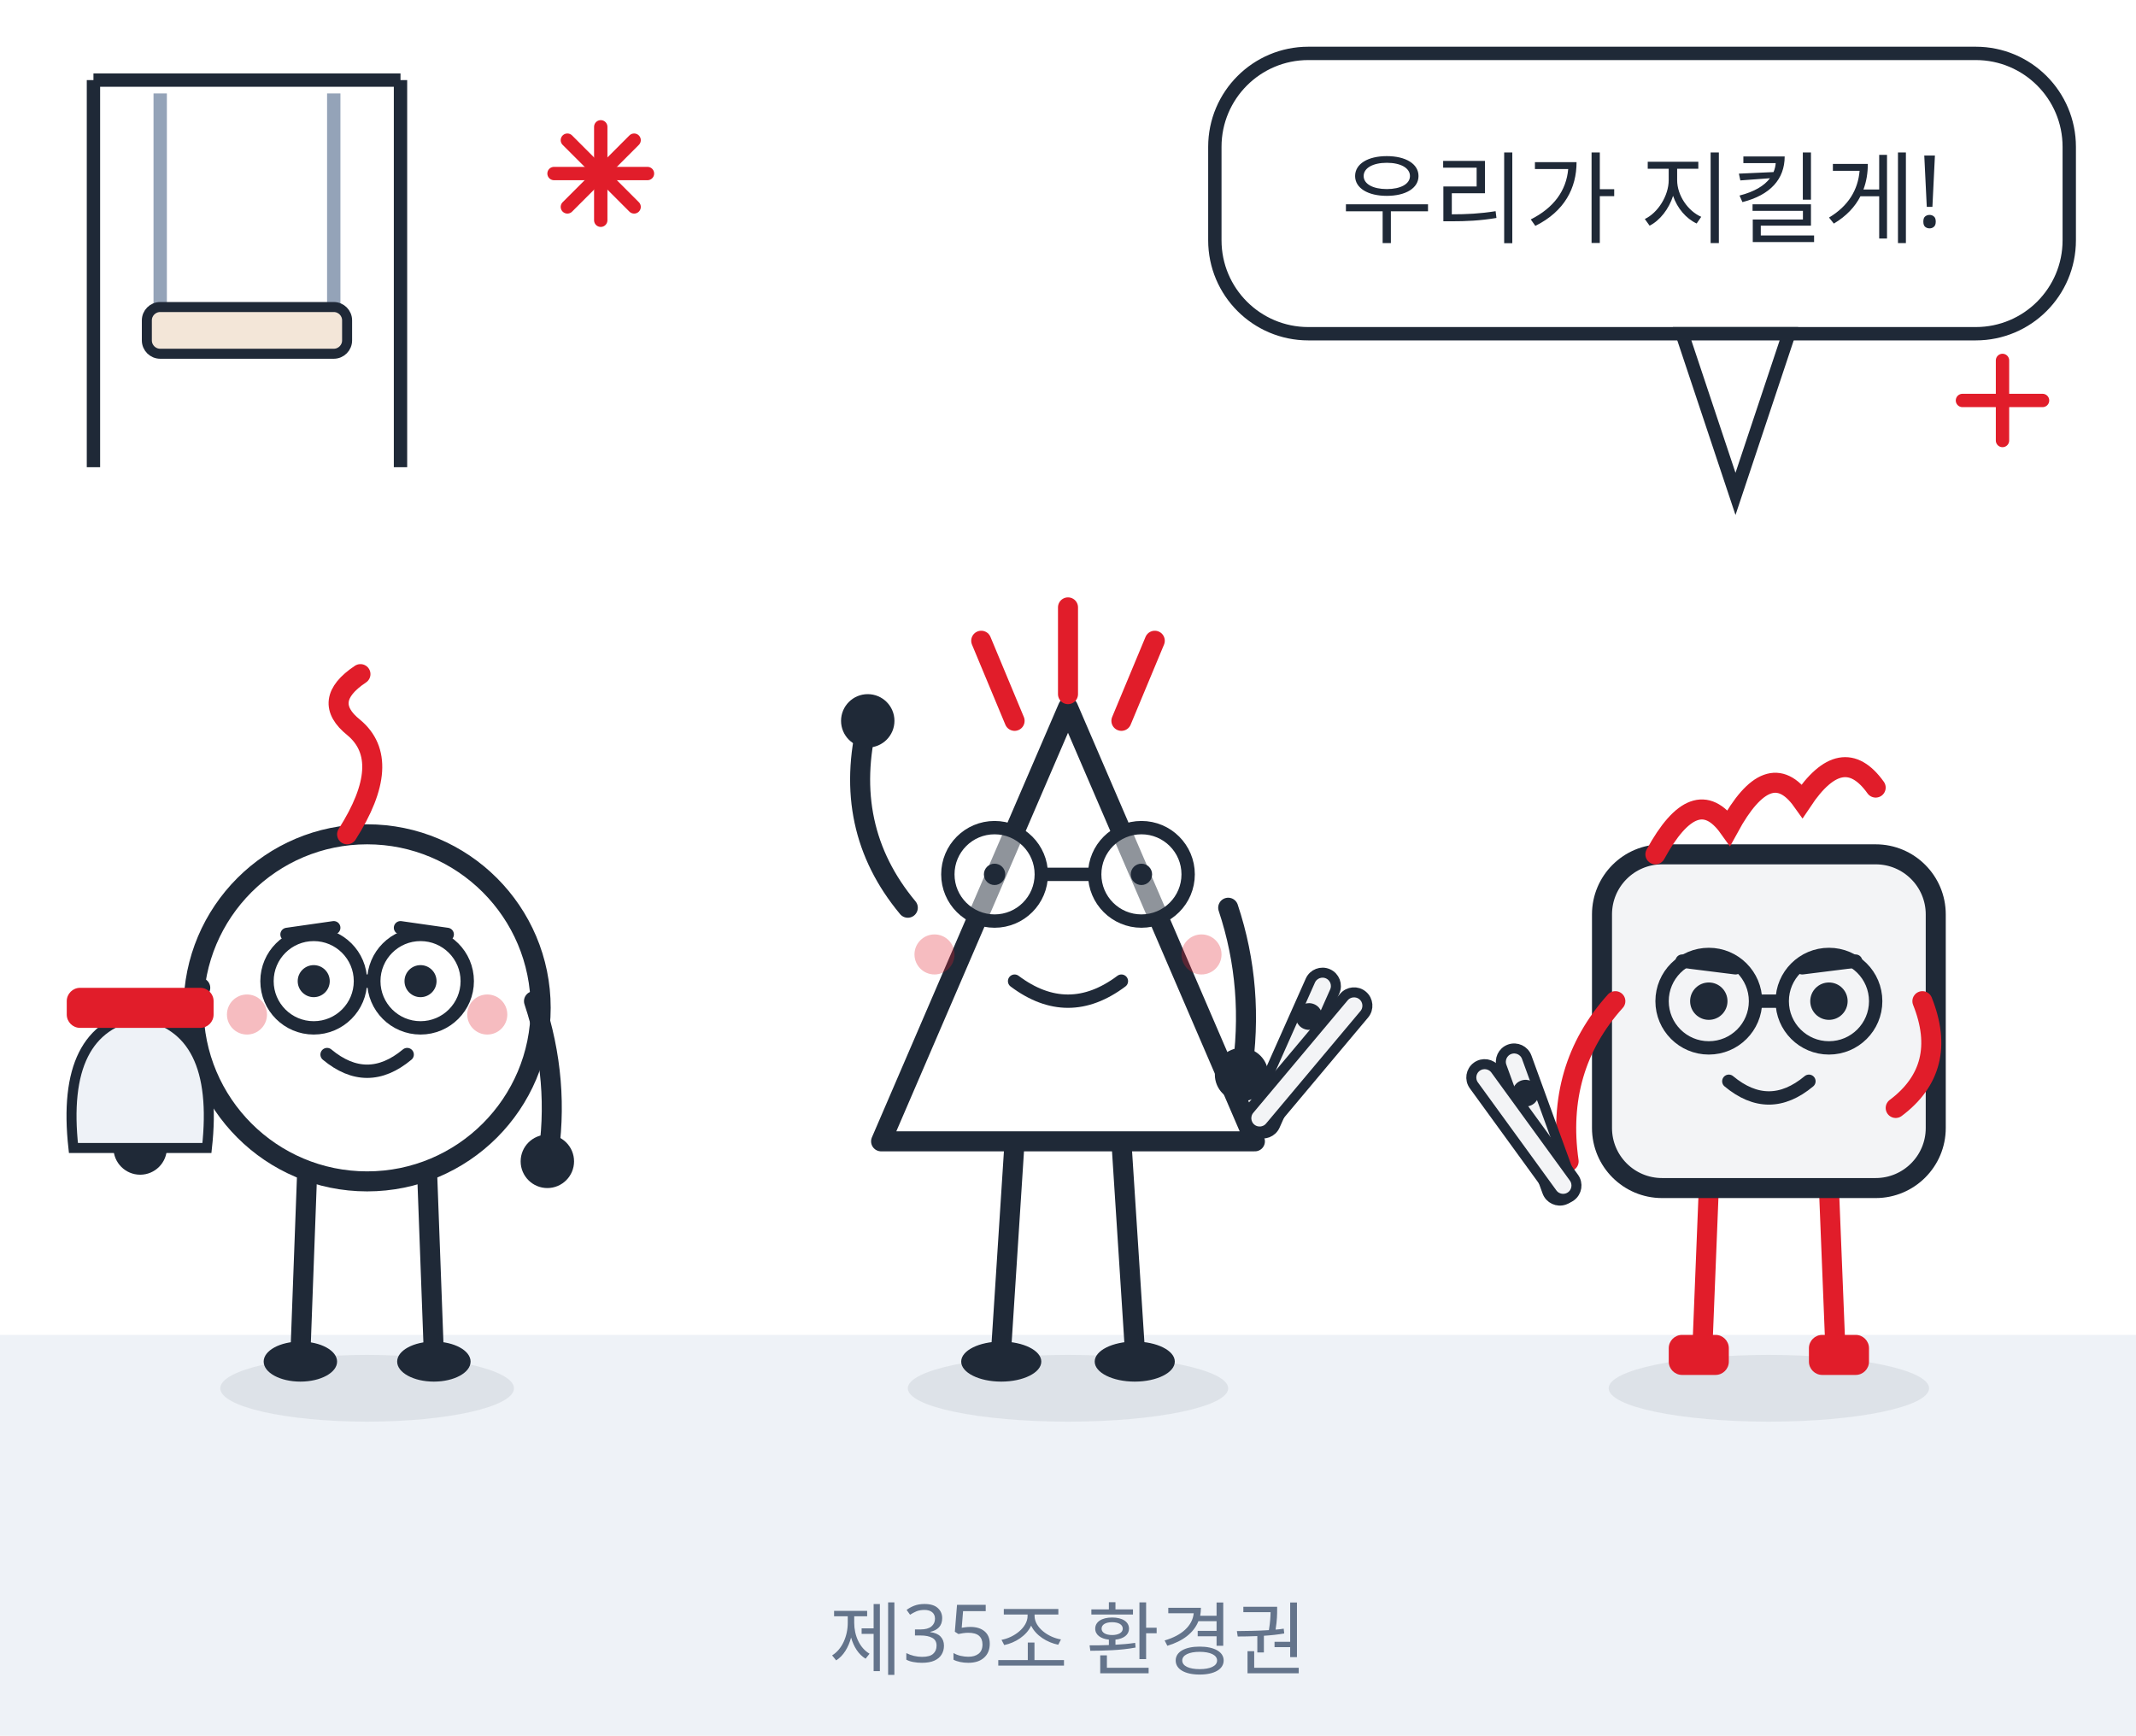
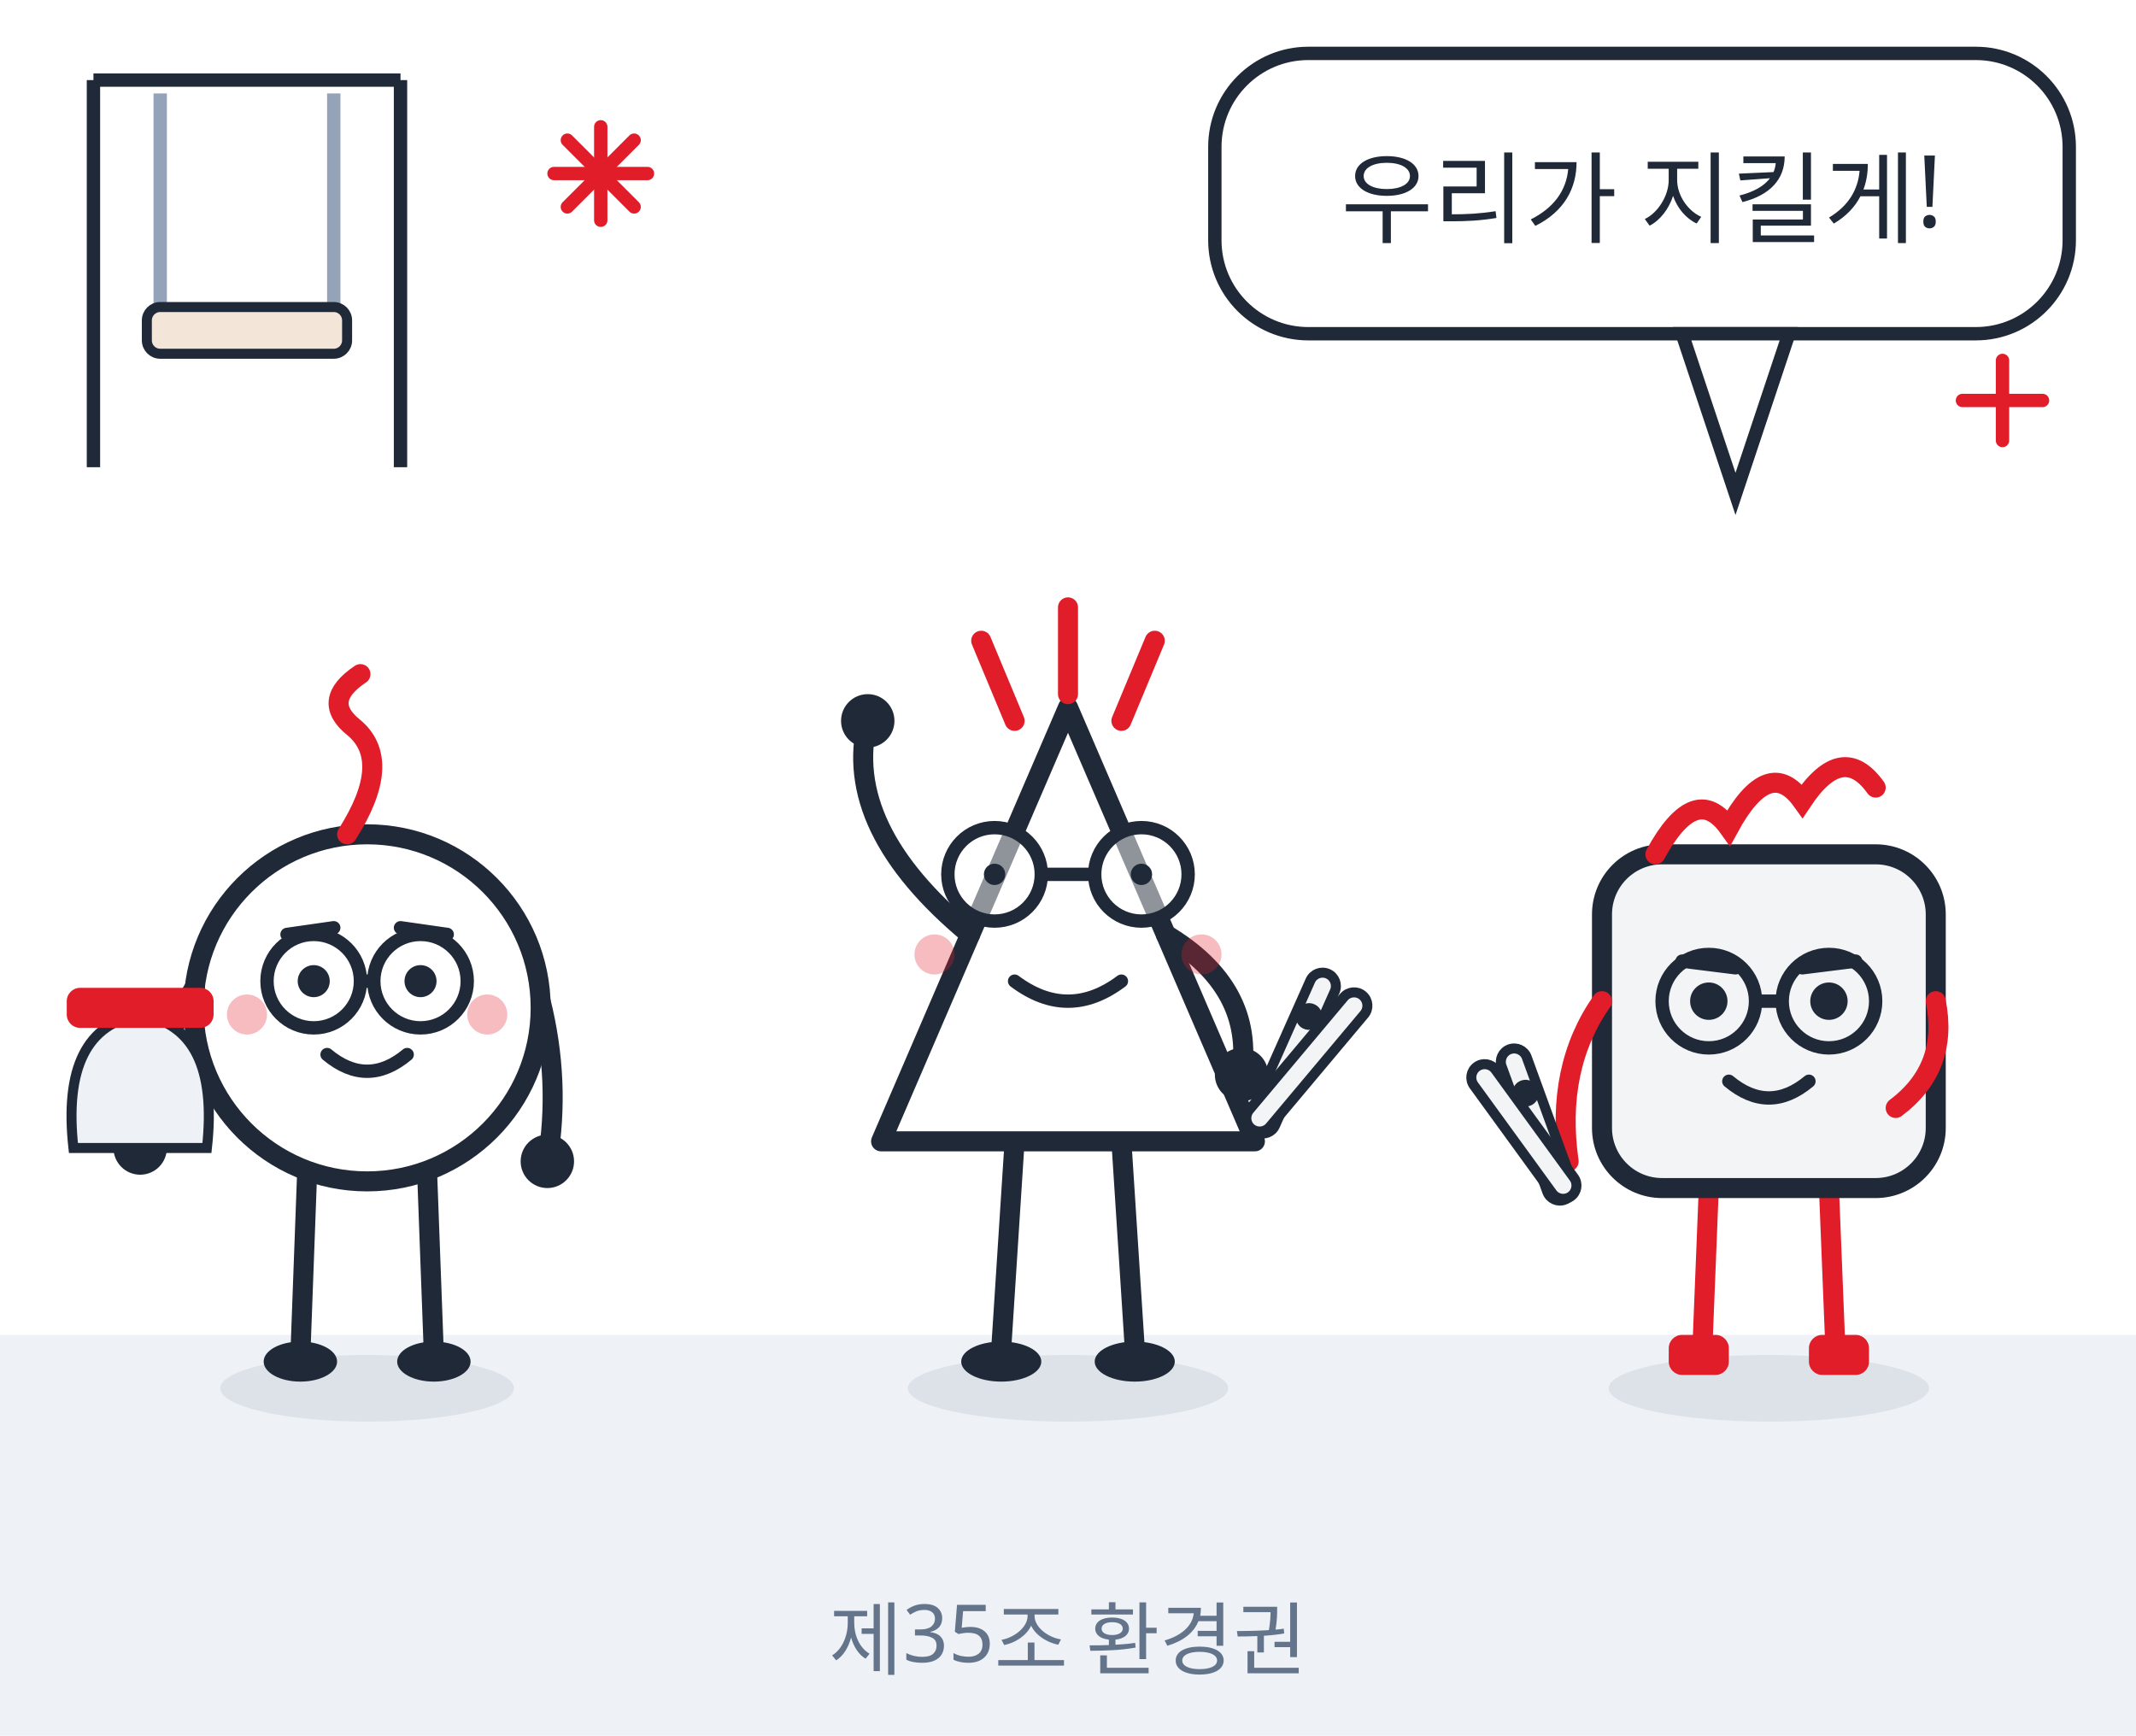
<svg xmlns="http://www.w3.org/2000/svg" viewBox="0 0 320 260" role="img" aria-label="셋이 집게와 봉투를 들고 함께 놀이터를 청소하는 장면">
  <rect width="320" height="260" fill="#ffffff" />
  <rect y="200" width="320" height="60" fill="#eef2f7" />
  <line x1="14" y1="12" x2="14" y2="70" stroke="#1f2937" stroke-width="2" />
  <line x1="60" y1="12" x2="60" y2="70" stroke="#1f2937" stroke-width="2" />
  <line x1="14" y1="12" x2="60" y2="12" stroke="#1f2937" stroke-width="2" />
  <line x1="24" y1="14" x2="24" y2="46" stroke="#94a3b8" stroke-width="2" />
  <line x1="50" y1="14" x2="50" y2="46" stroke="#94a3b8" stroke-width="2" />
  <rect x="22" y="46" width="30" height="7" rx="2" fill="#f3e6d8" stroke="#1f2937" stroke-width="1.5" />
  <g transform="translate(90,26)" stroke="#e11d2a" stroke-width="2" stroke-linecap="round">
    <line x1="0" y1="-7" x2="0" y2="7" />
    <line x1="-7" y1="0" x2="7" y2="0" />
    <line x1="-5" y1="-5" x2="5" y2="5" />
    <line x1="-5" y1="5" x2="5" y2="-5" />
  </g>
  <g transform="translate(300,60)" stroke="#e11d2a" stroke-width="2" stroke-linecap="round">
    <line x1="0" y1="-6" x2="0" y2="6" />
    <line x1="-6" y1="0" x2="6" y2="0" />
  </g>
  <g transform="translate(200,20)" stroke="#e11d2a" stroke-width="2" stroke-linecap="round">
    <line x1="0" y1="-5" x2="0" y2="5" />
    <line x1="-5" y1="0" x2="5" y2="0" />
  </g>
  <g transform="translate(55,206)">
    <ellipse cx="0" cy="2" rx="22" ry="5" fill="#1f2937" opacity="0.08" />
    <line x1="-9" y1="-30" x2="-10" y2="-3" stroke="#1f2937" stroke-width="3" stroke-linecap="round" />
    <line x1="9" y1="-30" x2="10" y2="-3" stroke="#1f2937" stroke-width="3" stroke-linecap="round" />
    <ellipse cx="-10" cy="-2" rx="5.5" ry="3" fill="#1f2937" />
    <ellipse cx="10" cy="-2" rx="5.5" ry="3" fill="#1f2937" />
    <circle cx="0" cy="-55" r="26" fill="#ffffff" stroke="#1f2937" stroke-width="3" />
    <path d="M -3,-81 Q 4,-92 -2,-97 Q -7,-101 -1,-105" stroke="#e11d2a" stroke-width="3" stroke-linecap="round" fill="none" />
-     <path d="M -25,-58 Q -32,-48 -34,-34" stroke="#1f2937" stroke-width="3" stroke-linecap="round" fill="none" />
+     <path d="M -25.81,-58.1 Q -32,-48 -34,-34" stroke="#1f2937" stroke-width="3" stroke-linecap="round" fill="none" />
    <circle cx="-34" cy="-34" r="4" fill="#1f2937" />
-     <path d="M 25,-56 Q 29,-44 27,-32" stroke="#1f2937" stroke-width="3" stroke-linecap="round" fill="none" />
+     <path d="M 25.98,-56.04 Q 29,-44 27,-32" stroke="#1f2937" stroke-width="3" stroke-linecap="round" fill="none" />
    <circle cx="27" cy="-32" r="4" fill="#1f2937" />
    <path d="M -44,-34 Q -46,-52 -34,-54 Q -22,-52 -24,-34 Z" fill="#eef2f7" stroke="#1f2937" stroke-width="1.5" />
    <rect x="-45" y="-58" width="22" height="6" rx="2" fill="#e11d2a" />
    <circle cx="-18" cy="-54" r="3" fill="#e11d2a" opacity="0.3" />
    <circle cx="18" cy="-54" r="3" fill="#e11d2a" opacity="0.3" />
    <g fill="none" stroke="#1f2937" stroke-width="2">
      <circle cx="-8" cy="-59" r="7" />
      <circle cx="8" cy="-59" r="7" />
      <path d="M -1,-59 h2" />
    </g>
    <circle cx="-8" cy="-59" r="2.4" fill="#1f2937" />
    <circle cx="8" cy="-59" r="2.4" fill="#1f2937" />
    <line x1="-12" y1="-66" x2="-5" y2="-67" stroke="#1f2937" stroke-width="2" stroke-linecap="round" />
    <line x1="5" y1="-67" x2="12" y2="-66" stroke="#1f2937" stroke-width="2" stroke-linecap="round" />
    <path d="M -6,-48 Q 0,-43 6,-48" stroke="#1f2937" stroke-width="2" stroke-linecap="round" fill="none" />
  </g>
  <g transform="translate(160,206)">
    <ellipse cx="0" cy="2" rx="24" ry="5" fill="#1f2937" opacity="0.08" />
    <line x1="-8" y1="-35" x2="-10" y2="-4" stroke="#1f2937" stroke-width="3" stroke-linecap="round" />
    <line x1="8" y1="-35" x2="10" y2="-4" stroke="#1f2937" stroke-width="3" stroke-linecap="round" />
    <ellipse cx="-10" cy="-2" rx="6" ry="3" fill="#1f2937" />
    <ellipse cx="10" cy="-2" rx="6" ry="3" fill="#1f2937" />
    <polygon points="0,-100 -28,-35 28,-35" fill="#ffffff" stroke="#1f2937" stroke-width="3" stroke-linejoin="round" />
    <path d="M -8,-98 L -13,-110" stroke="#e11d2a" stroke-width="3" stroke-linecap="round" />
    <path d="M 0,-102 L 0,-115" stroke="#e11d2a" stroke-width="3" stroke-linecap="round" />
    <path d="M 8,-98 L 13,-110" stroke="#e11d2a" stroke-width="3" stroke-linecap="round" />
-     <path d="M -24,-70 Q -34,-82 -30,-98" stroke="#1f2937" stroke-width="3" stroke-linecap="round" fill="none" />
+     <path d="M -14.66,-65.98 Q -34,-82 -30,-98" stroke="#1f2937" stroke-width="3" stroke-linecap="round" fill="none" />
    <circle cx="-30" cy="-98" r="4" fill="#1f2937" />
-     <path d="M 24,-70 Q 28,-58 26,-45" stroke="#1f2937" stroke-width="3" stroke-linecap="round" fill="none" />
+     <path d="M 14.66,-65.98 Q 28,-58 26,-45" stroke="#1f2937" stroke-width="3" stroke-linecap="round" fill="none" />
    <circle cx="26" cy="-45" r="4" fill="#1f2937" />
    <g transform="translate(30,-40) rotate(24)">
      <rect x="-2" y="-22" width="4" height="26" rx="2" fill="#f3f4f6" stroke="#1f2937" stroke-width="1.5" />
      <rect x="-2" y="-22" width="4" height="26" rx="2" fill="#f3f4f6" stroke="#1f2937" stroke-width="1.5" transform="rotate(16)" />
      <circle cx="0" cy="-15" r="2" fill="#1f2937" />
    </g>
    <circle cx="-11" cy="-75" r="7" fill="#ffffff" fill-opacity="0.5" stroke="#1f2937" stroke-width="2" />
    <circle cx="11" cy="-75" r="7" fill="#ffffff" fill-opacity="0.5" stroke="#1f2937" stroke-width="2" />
    <line x1="-4" y1="-75" x2="4" y2="-75" stroke="#1f2937" stroke-width="2" />
    <circle cx="-11" cy="-75" r="1.6" fill="#1f2937" />
    <circle cx="11" cy="-75" r="1.6" fill="#1f2937" />
    <circle cx="-20" cy="-63" r="3" fill="#e11d2a" opacity="0.3" />
    <circle cx="20" cy="-63" r="3" fill="#e11d2a" opacity="0.3" />
    <path d="M -8,-59 Q 0,-53 8,-59" stroke="#1f2937" stroke-width="2" stroke-linecap="round" fill="none" />
  </g>
  <g transform="translate(265,206)">
    <ellipse cx="0" cy="2" rx="24" ry="5" fill="#1f2937" opacity="0.08" />
    <line x1="-9" y1="-28" x2="-10" y2="-3" stroke="#e11d2a" stroke-width="3" stroke-linecap="round" />
    <line x1="9" y1="-28" x2="10" y2="-3" stroke="#e11d2a" stroke-width="3" stroke-linecap="round" />
    <rect x="-15" y="-6" width="9" height="6" rx="2" fill="#e11d2a" />
    <rect x="6" y="-6" width="9" height="6" rx="2" fill="#e11d2a" />
    <rect x="-25" y="-78" width="50" height="50" rx="9" fill="#f3f4f6" stroke="#1f2937" stroke-width="3" />
    <path d="M -17,-78 q6,-11 11,-4 q6,-11 11,-4 q6,-9 11,-2" fill="none" stroke="#e11d2a" stroke-width="3" stroke-linecap="round" />
-     <path d="M -23,-56 Q -32,-46 -30,-32" stroke="#e11d2a" stroke-width="3" stroke-linecap="round" fill="none" />
-     <path d="M 23,-56 Q 27,-46 19,-40" stroke="#e11d2a" stroke-width="3" stroke-linecap="round" fill="none" />
+     <path d="M -25,-56 Q -32,-46 -30,-32" stroke="#e11d2a" stroke-width="3" stroke-linecap="round" fill="none" />
+     <path d="M 25,-56 Q 27,-46 19,-40" stroke="#e11d2a" stroke-width="3" stroke-linecap="round" fill="none" />
    <g transform="translate(-32,-30) rotate(-20)">
      <rect x="-2" y="-20" width="4" height="24" rx="2" fill="#f3f4f6" stroke="#1f2937" stroke-width="1.5" />
      <rect x="-2" y="-20" width="4" height="24" rx="2" fill="#f3f4f6" stroke="#1f2937" stroke-width="1.5" transform="rotate(-16)" />
      <circle cx="0" cy="-13" r="2" fill="#1f2937" />
    </g>
    <g fill="none" stroke="#1f2937" stroke-width="2">
      <circle cx="-9" cy="-56" r="7" />
      <circle cx="9" cy="-56" r="7" />
      <path d="M -2,-56 h4" />
    </g>
    <circle cx="-9" cy="-56" r="2.8" fill="#1f2937" />
    <circle cx="9" cy="-56" r="2.8" fill="#1f2937" />
    <line x1="-13" y1="-62" x2="-5" y2="-61" stroke="#1f2937" stroke-width="2" stroke-linecap="round" />
    <line x1="5" y1="-61" x2="13" y2="-62" stroke="#1f2937" stroke-width="2" stroke-linecap="round" />
    <path d="M -6,-44 Q 0,-39 6,-44" stroke="#1f2937" stroke-width="2" stroke-linecap="round" fill="none" />
  </g>
  <rect x="182" y="8" width="128" height="42" rx="14" fill="#ffffff" stroke="#1f2937" stroke-width="2" />
  <polygon points="252,50 268,50 260,74" fill="#ffffff" stroke="#1f2937" stroke-width="2" />
  <text x="246" y="30" text-anchor="middle" dominant-baseline="middle" font-family="'Pretendard', sans-serif" font-size="15" fill="#1f2937">우리가 지킬게!</text>
  <text x="160" y="250" text-anchor="middle" font-family="'Pretendard', sans-serif" font-size="12" fill="#64748b">제35조 환경권</text>
</svg>
